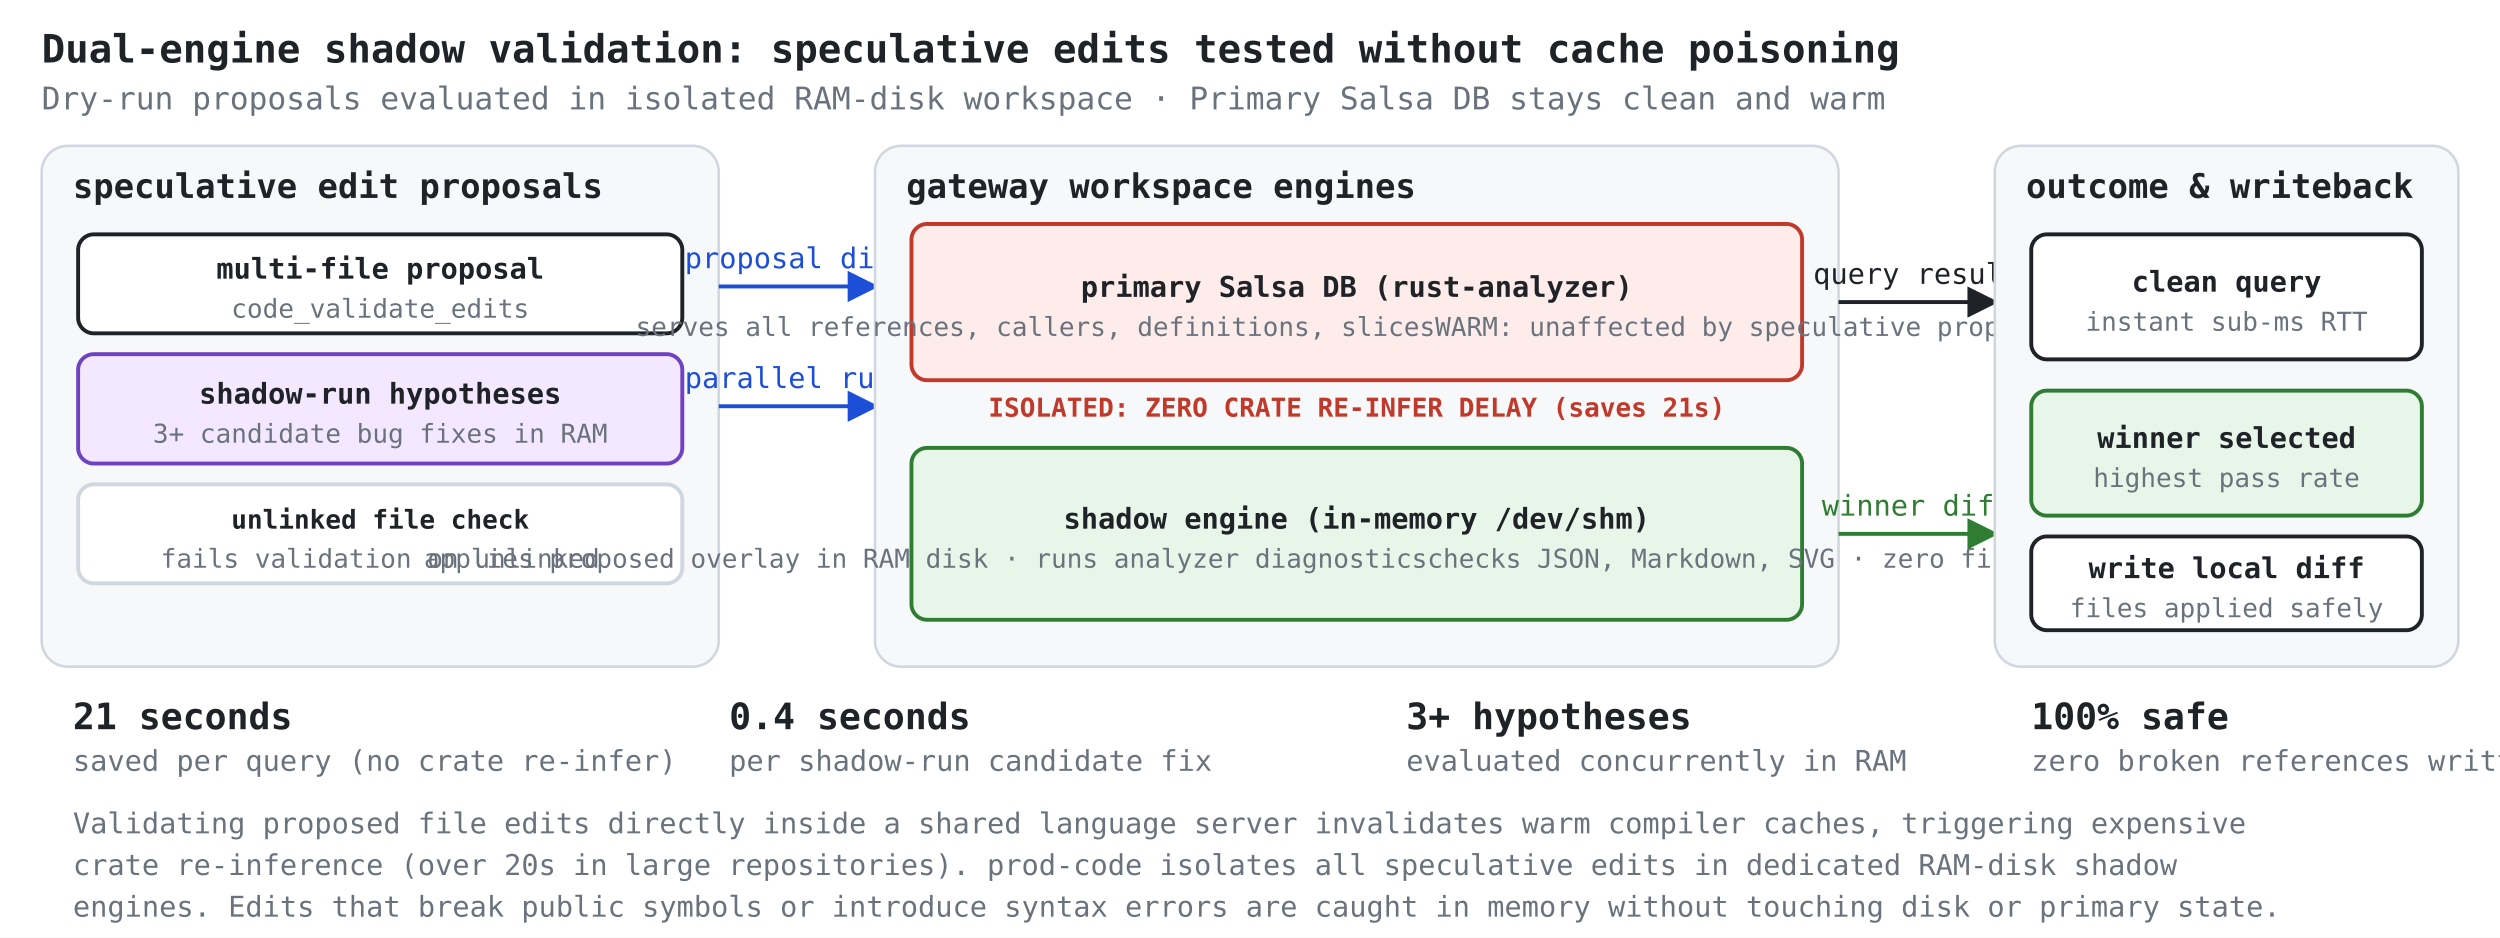
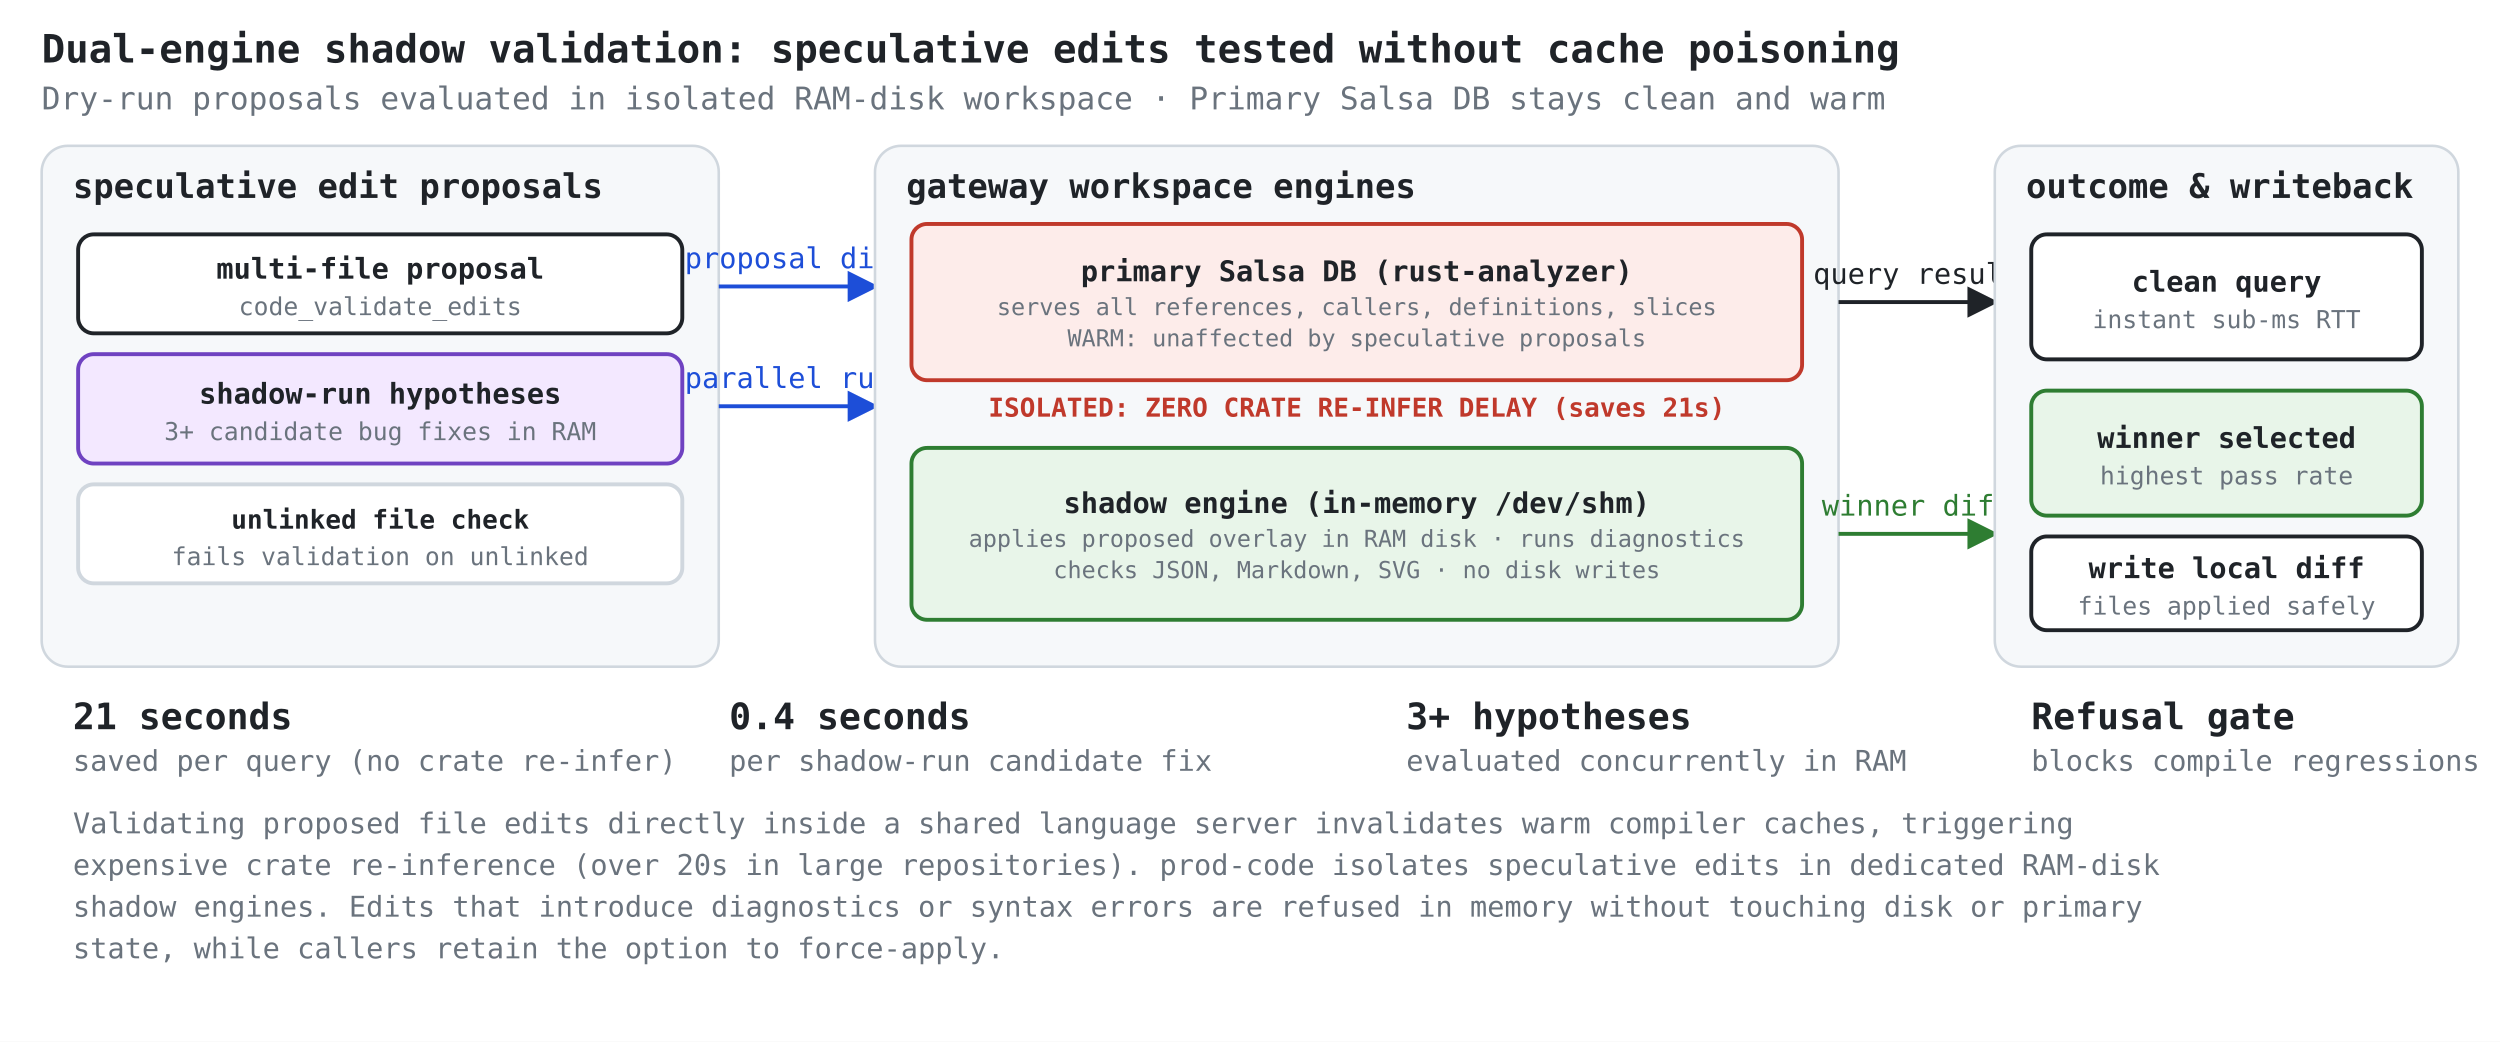
- <svg xmlns="http://www.w3.org/2000/svg" viewBox="0 0 960 360" width="960" height="360" font-family="JetBrains Mono, SFMono-Regular, Menlo, monospace" font-size="12">
+ <svg xmlns="http://www.w3.org/2000/svg" viewBox="0 0 960 400" width="960" height="400" font-family="JetBrains Mono, SFMono-Regular, Menlo, monospace" font-size="12">
  <defs>
    <marker id="a" markerWidth="8" markerHeight="8" refX="7" refY="4" orient="auto">
      <path d="M0,0 L8,4 L0,8 z" fill="#1f2328" />
    </marker>
    <marker id="n" markerWidth="8" markerHeight="8" refX="7" refY="4" orient="auto">
      <path d="M0,0 L8,4 L0,8 z" fill="#1d4ed8" />
    </marker>
    <marker id="r" markerWidth="8" markerHeight="8" refX="7" refY="4" orient="auto">
      <path d="M0,0 L8,4 L0,8 z" fill="#c0392b" />
    </marker>
    <marker id="g" markerWidth="8" markerHeight="8" refX="7" refY="4" orient="auto">
      <path d="M0,0 L8,4 L0,8 z" fill="#2e7d32" />
    </marker>
  </defs>
-   <rect width="960" height="360" fill="white" />
+   <rect width="960" height="400" fill="white" />
  <text x="16" y="24" font-size="15" font-weight="bold" fill="#1f2328">Dual-engine shadow validation: speculative edits tested without cache poisoning</text>
  <text x="16" y="42" fill="#6a737d">Dry-run proposals evaluated in isolated RAM-disk workspace · Primary Salsa DB stays clean and warm</text>
  <rect x="16" y="56" width="260" height="200" rx="10" fill="#f6f8fa" stroke="#d0d7de" />
  <text x="28" y="76" fill="#1f2328" font-weight="bold" font-size="13">speculative edit proposals</text>
  <rect x="30" y="90" width="232" height="38" rx="6" fill="white" stroke="#1f2328" stroke-width="1.5" />
  <text x="146.0" y="107.0" text-anchor="middle" fill="#1f2328" font-size="11" font-weight="bold">multi-file proposal</text>
-   <text x="146.0" y="122.0" text-anchor="middle" fill="#6a737d" font-size="10">code_validate_edits</text>
+   <text x="146.0" y="121.0" text-anchor="middle" fill="#6a737d" font-size="9.5">code_validate_edits</text>
  <rect x="30" y="136" width="232" height="42" rx="6" fill="#f3e8ff" stroke="#6f42c1" stroke-width="1.5" />
  <text x="146.0" y="155.0" text-anchor="middle" fill="#1f2328" font-size="11" font-weight="bold">shadow-run hypotheses</text>
-   <text x="146.0" y="170.0" text-anchor="middle" fill="#6a737d" font-size="10">3+ candidate bug fixes in RAM</text>
+   <text x="146.0" y="169.0" text-anchor="middle" fill="#6a737d" font-size="9.5">3+ candidate bug fixes in RAM</text>
  <rect x="30" y="186" width="232" height="38" rx="6" fill="white" stroke="#d0d7de" stroke-width="1.5" />
  <text x="146.0" y="203.0" text-anchor="middle" fill="#1f2328" font-size="10" font-weight="bold">unlinked file check</text>
-   <text x="146.0" y="218.0" text-anchor="middle" fill="#6a737d" font-size="10">fails validation on unlinked</text>
+   <text x="146.0" y="217.0" text-anchor="middle" fill="#6a737d" font-size="9.5">fails validation on unlinked</text>
  <line x1="276" y1="110" x2="336" y2="110" stroke="#1d4ed8" stroke-width="1.5" marker-end="url(#n)" />
  <text x="306.0" y="103" text-anchor="middle" fill="#1d4ed8" font-size="11">proposal diff</text>
  <line x1="276" y1="156" x2="336" y2="156" stroke="#1d4ed8" stroke-width="1.5" marker-end="url(#n)" />
  <text x="306.0" y="149" text-anchor="middle" fill="#1d4ed8" font-size="11">parallel runs</text>
  <rect x="336" y="56" width="370" height="200" rx="10" fill="#f6f8fa" stroke="#d0d7de" />
  <text x="348" y="76" fill="#1f2328" font-weight="bold" font-size="13">gateway workspace engines</text>
  <rect x="350" y="86" width="342" height="60" rx="6" fill="#fdecea" stroke="#c0392b" stroke-width="1.5" />
-   <text x="521.0" y="114.0" text-anchor="middle" fill="#1f2328" font-size="11" font-weight="bold">primary Salsa DB (rust-analyzer)</text>
-   <text x="521.0" y="129.0" text-anchor="middle" fill="#6a737d" font-size="10">serves all references, callers, definitions, slices
- WARM: unaffected by speculative proposals</text>
+   <text x="521.0" y="108.0" text-anchor="middle" fill="#1f2328" font-size="11" font-weight="bold">primary Salsa DB (rust-analyzer)</text>
+   <text x="521.0" y="121.0" text-anchor="middle" fill="#6a737d" font-size="9">serves all references, callers, definitions, slices</text>
+   <text x="521.0" y="133.0" text-anchor="middle" fill="#6a737d" font-size="9">WARM: unaffected by speculative proposals</text>
  <text x="521" y="160" text-anchor="middle" fill="#c0392b" font-weight="bold" font-size="10">ISOLATED: ZERO CRATE RE-INFER DELAY (saves 21s)</text>
  <rect x="350" y="172" width="342" height="66" rx="6" fill="#e8f5e9" stroke="#2e7d32" stroke-width="1.5" />
-   <text x="521.0" y="203.0" text-anchor="middle" fill="#1f2328" font-size="11" font-weight="bold">shadow engine (in-memory /dev/shm)</text>
-   <text x="521.0" y="218.0" text-anchor="middle" fill="#6a737d" font-size="10">applies proposed overlay in RAM disk · runs analyzer diagnostics
- checks JSON, Markdown, SVG · zero files written to disk</text>
+   <text x="521.0" y="197.0" text-anchor="middle" fill="#1f2328" font-size="11" font-weight="bold">shadow engine (in-memory /dev/shm)</text>
+   <text x="521.0" y="210.0" text-anchor="middle" fill="#6a737d" font-size="9">applies proposed overlay in RAM disk · runs diagnostics</text>
+   <text x="521.0" y="222.0" text-anchor="middle" fill="#6a737d" font-size="9">checks JSON, Markdown, SVG · no disk writes</text>
  <line x1="706" y1="116" x2="766" y2="116" stroke="#1f2328" stroke-width="1.5" marker-end="url(#a)" />
  <text x="736.0" y="109" text-anchor="middle" fill="#1f2328" font-size="11">query result</text>
  <line x1="706" y1="205" x2="766" y2="205" stroke="#2e7d32" stroke-width="1.5" marker-end="url(#g)" />
  <text x="736.0" y="198" text-anchor="middle" fill="#2e7d32" font-size="11">winner diff</text>
  <rect x="766" y="56" width="178" height="200" rx="10" fill="#f6f8fa" stroke="#d0d7de" />
  <text x="778" y="76" fill="#1f2328" font-weight="bold" font-size="13">outcome &amp; writeback</text>
  <rect x="780" y="90" width="150" height="48" rx="6" fill="white" stroke="#1f2328" stroke-width="1.5" />
  <text x="855.0" y="112.0" text-anchor="middle" fill="#1f2328" font-size="11" font-weight="bold">clean query</text>
-   <text x="855.0" y="127.0" text-anchor="middle" fill="#6a737d" font-size="10">instant sub-ms RTT</text>
+   <text x="855.0" y="126.0" text-anchor="middle" fill="#6a737d" font-size="9.5">instant sub-ms RTT</text>
  <rect x="780" y="150" width="150" height="48" rx="6" fill="#e8f5e9" stroke="#2e7d32" stroke-width="1.5" />
  <text x="855.0" y="172.0" text-anchor="middle" fill="#1f2328" font-size="11" font-weight="bold">winner selected</text>
-   <text x="855.0" y="187.0" text-anchor="middle" fill="#6a737d" font-size="10">highest pass rate</text>
+   <text x="855.0" y="186.0" text-anchor="middle" fill="#6a737d" font-size="9.5">highest pass rate</text>
  <rect x="780" y="206" width="150" height="36" rx="6" fill="white" stroke="#1f2328" stroke-width="1.5" />
  <text x="855.0" y="222.0" text-anchor="middle" fill="#1f2328" font-size="11" font-weight="bold">write local diff</text>
-   <text x="855.0" y="237.0" text-anchor="middle" fill="#6a737d" font-size="10">files applied safely</text>
+   <text x="855.0" y="236.0" text-anchor="middle" fill="#6a737d" font-size="9.5">files applied safely</text>
  <text x="28" y="280" fill="#1f2328" font-weight="bold" font-size="14">21 seconds</text>
  <text x="28" y="296" fill="#6a737d" font-size="11">saved per query (no crate re-infer)</text>
  <text x="280" y="280" fill="#1f2328" font-weight="bold" font-size="14">0.4 seconds</text>
  <text x="280" y="296" fill="#6a737d" font-size="11">per shadow-run candidate fix</text>
  <text x="540" y="280" fill="#1f2328" font-weight="bold" font-size="14">3+ hypotheses</text>
  <text x="540" y="296" fill="#6a737d" font-size="11">evaluated concurrently in RAM</text>
-   <text x="780" y="280" fill="#1f2328" font-weight="bold" font-size="14">100% safe</text>
-   <text x="780" y="296" fill="#6a737d" font-size="11">zero broken references written</text>
-   <text x="28" y="320" fill="#6a737d" font-size="11">Validating proposed file edits directly inside a shared language server invalidates warm compiler caches, triggering expensive</text>
-   <text x="28" y="336" fill="#6a737d" font-size="11">crate re-inference (over 20s in large repositories). prod-code isolates all speculative edits in dedicated RAM-disk shadow</text>
-   <text x="28" y="352" fill="#6a737d" font-size="11">engines. Edits that break public symbols or introduce syntax errors are caught in memory without touching disk or primary state.</text>
+   <text x="780" y="280" fill="#1f2328" font-weight="bold" font-size="14">Refusal gate</text>
+   <text x="780" y="296" fill="#6a737d" font-size="11">blocks compile regressions (force overrides)</text>
+   <text x="28" y="320" fill="#6a737d" font-size="11">Validating proposed file edits directly inside a shared language server invalidates warm compiler caches, triggering</text>
+   <text x="28" y="336" fill="#6a737d" font-size="11">expensive crate re-inference (over 20s in large repositories). prod-code isolates speculative edits in dedicated RAM-disk</text>
+   <text x="28" y="352" fill="#6a737d" font-size="11">shadow engines. Edits that introduce diagnostics or syntax errors are refused in memory without touching disk or primary</text>
+   <text x="28" y="368" fill="#6a737d" font-size="11">state, while callers retain the option to force-apply.</text>
</svg>
